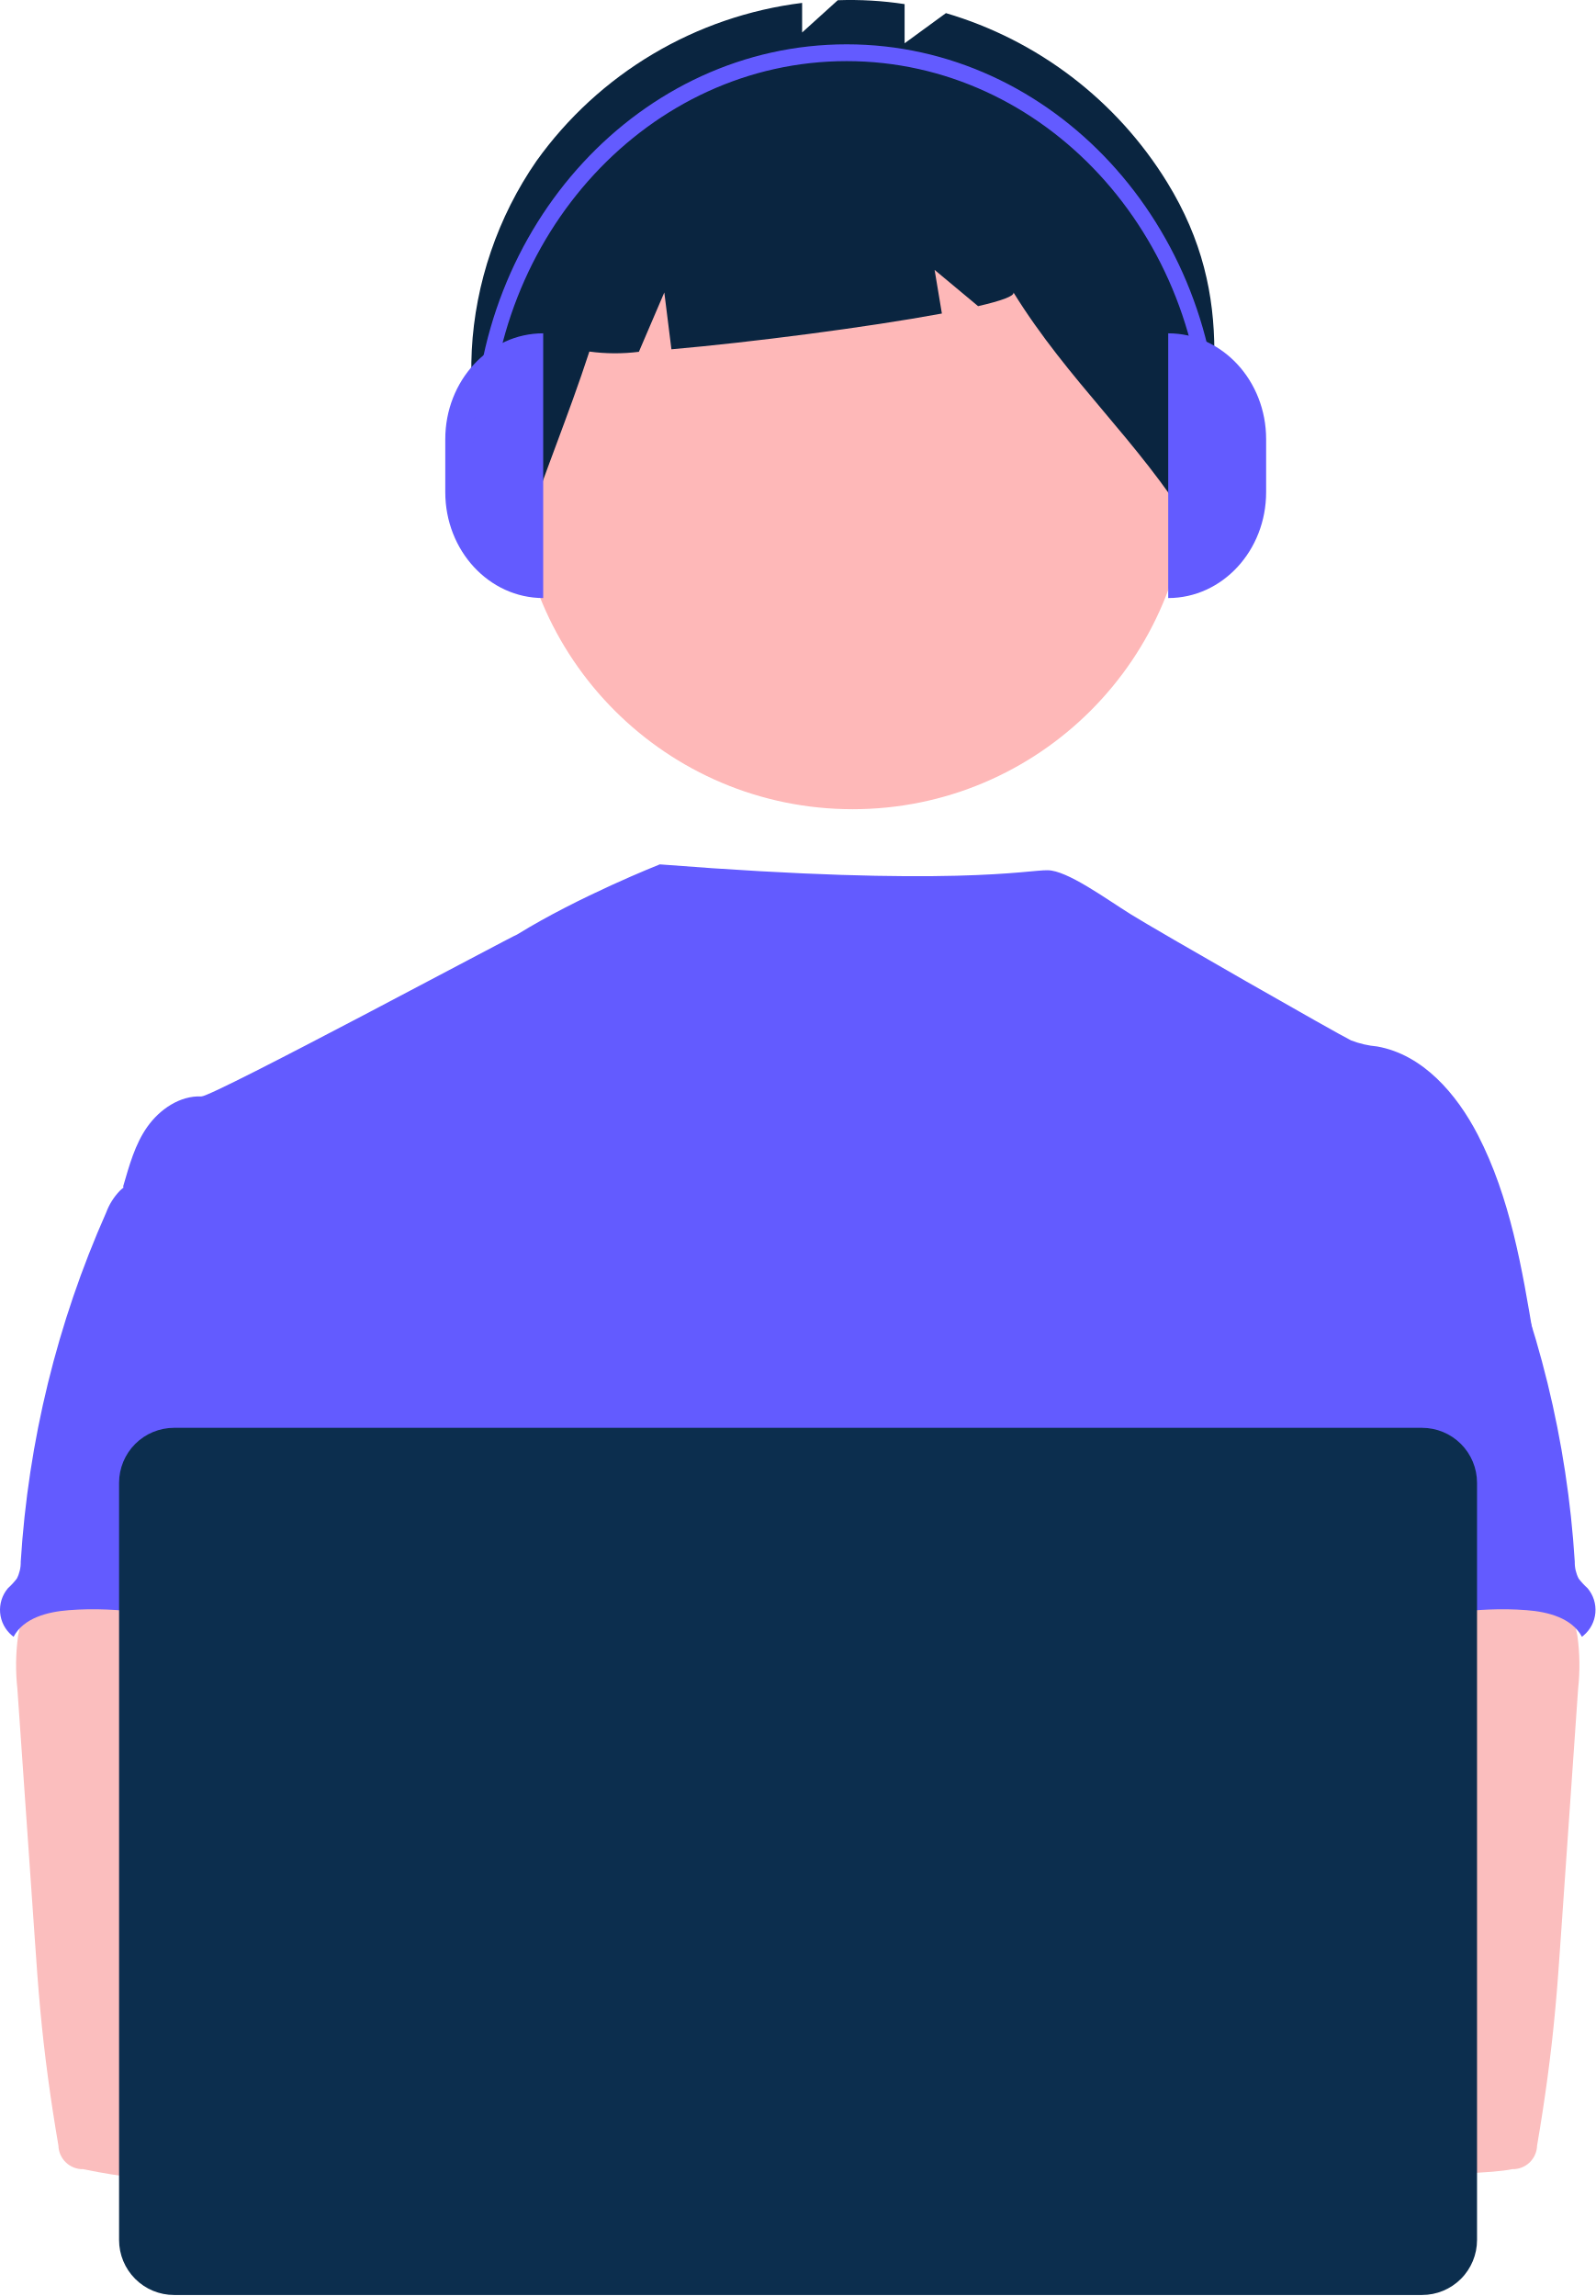
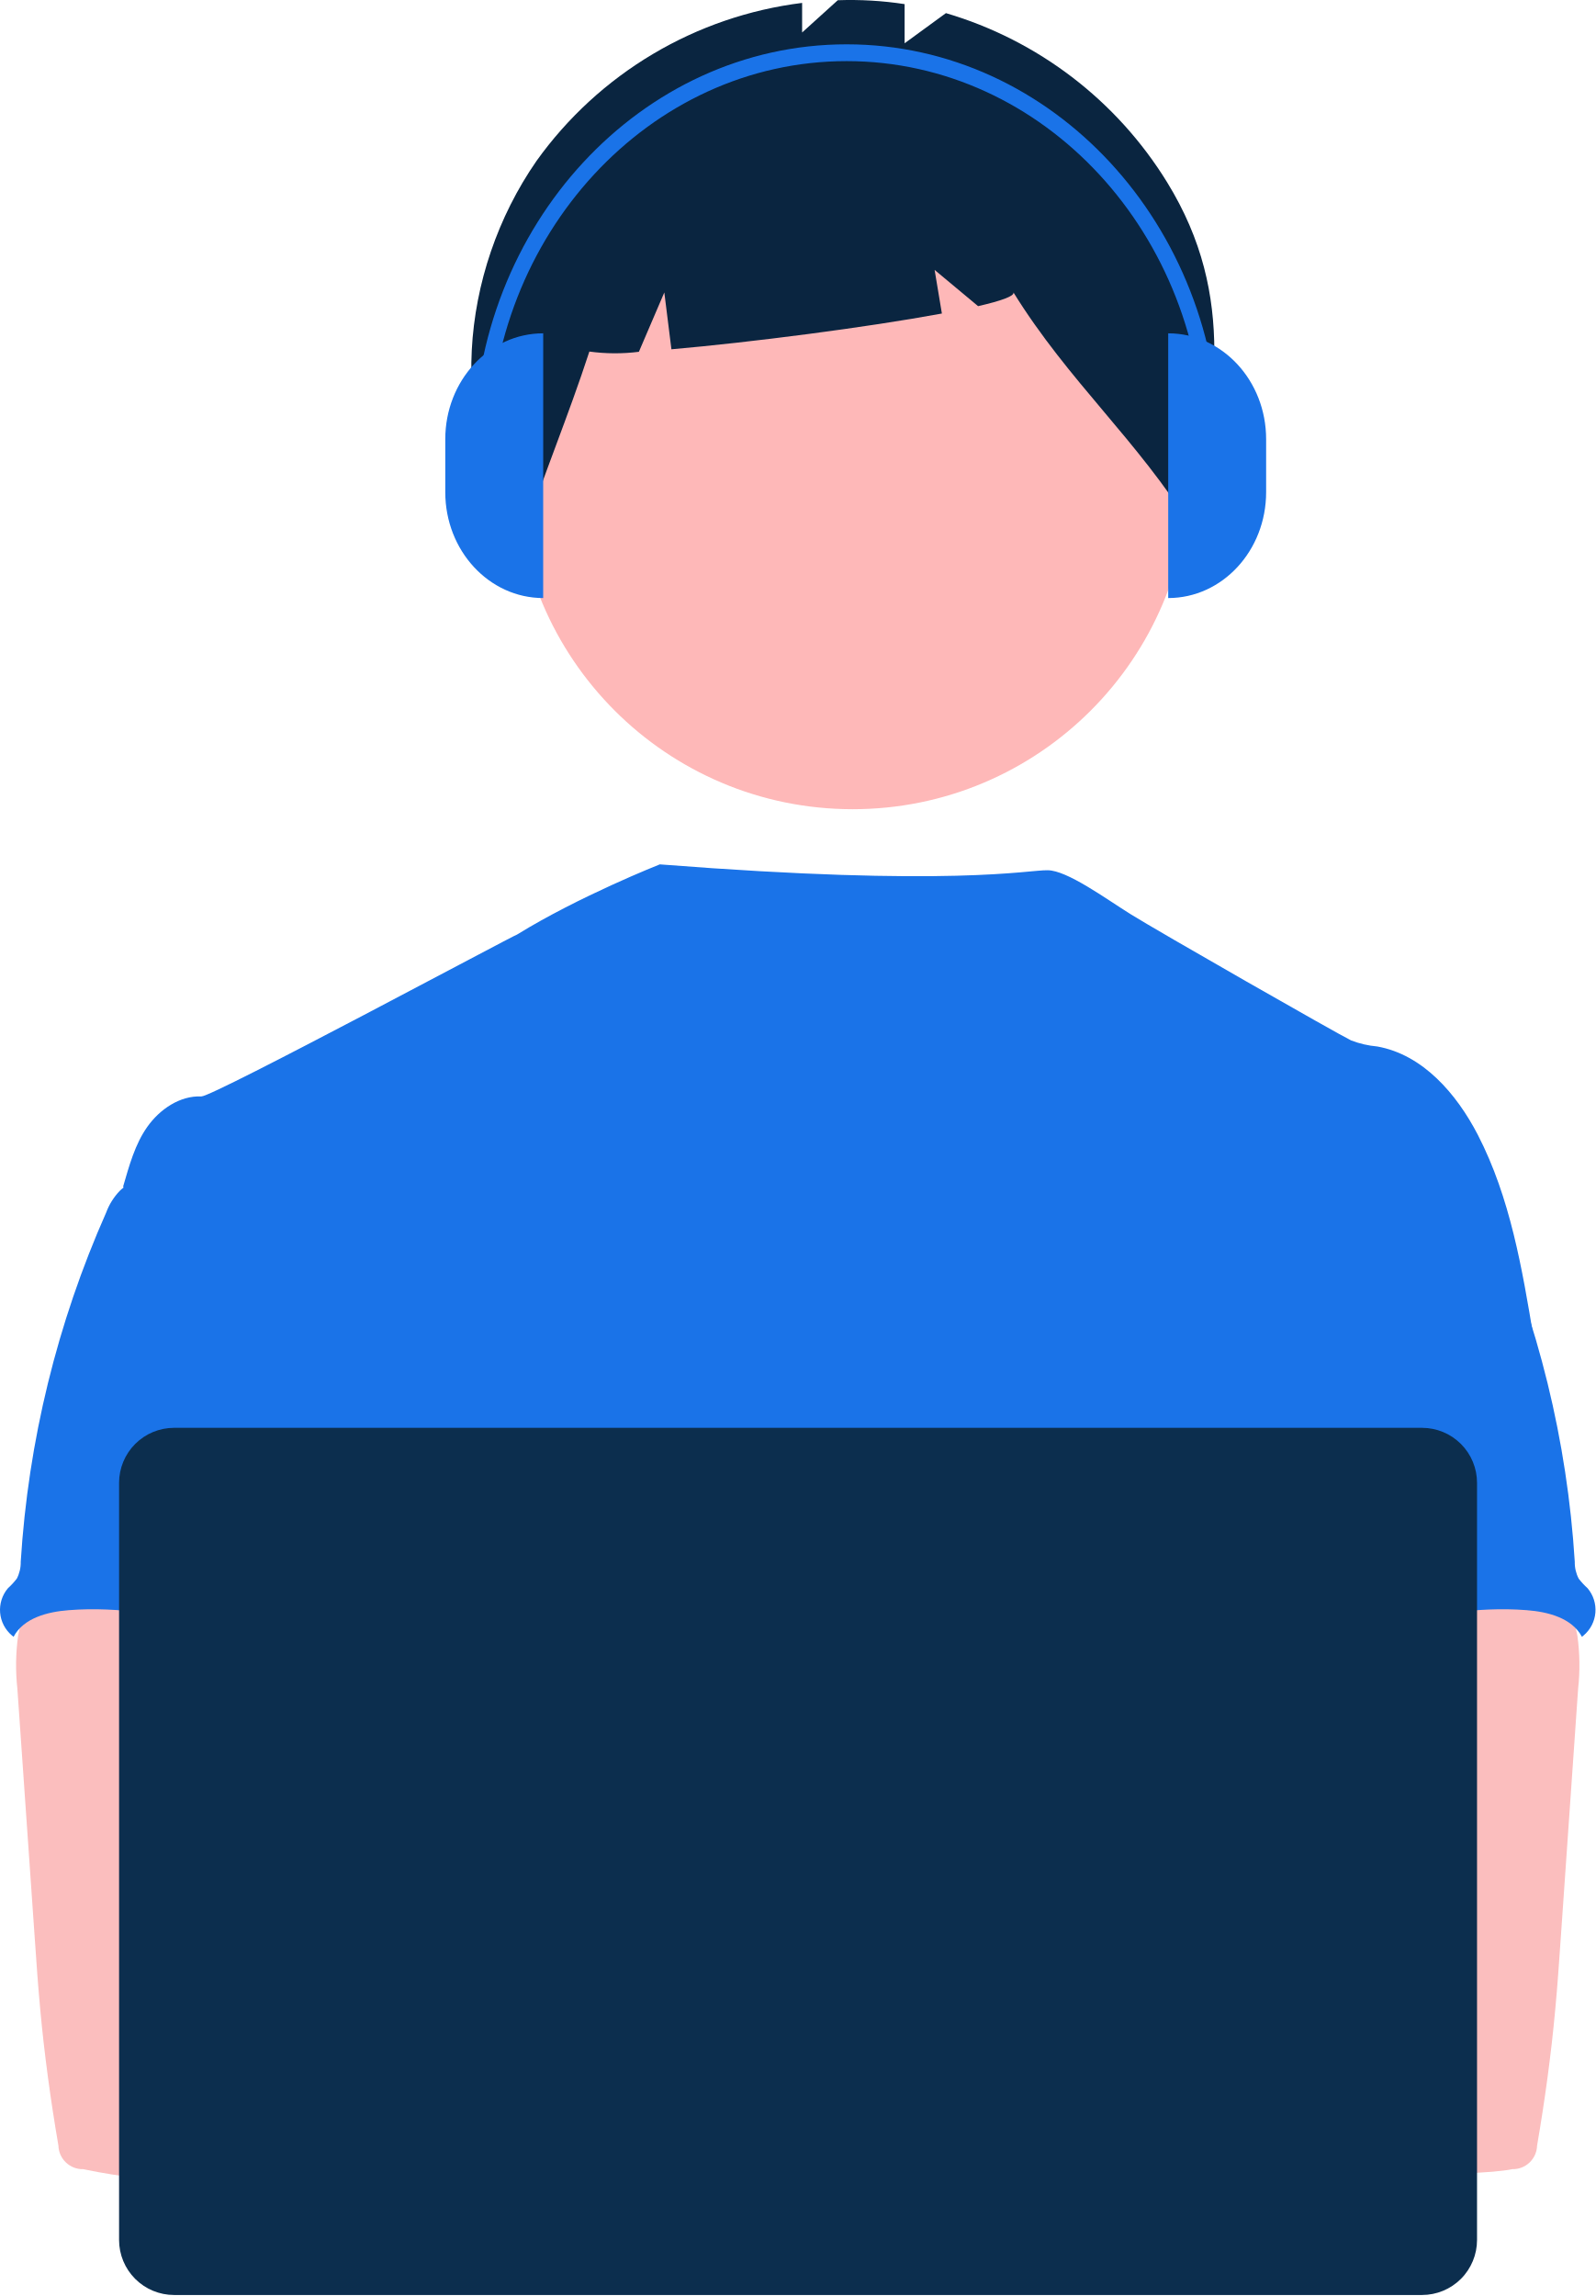
<svg xmlns="http://www.w3.org/2000/svg" width="335" height="482" viewBox="0 0 335 482" fill="none">
  <path d="M179.028 169.877C218.056 169.877 249.694 138.238 249.694 99.211C249.694 60.183 218.056 28.545 179.028 28.545C140 28.545 108.362 60.183 108.362 99.211C108.362 138.238 140 169.877 179.028 169.877Z" fill="#FEB8B8" />
  <path d="M245.031 38.246C234.465 21.09 217.928 8.448 198.601 2.754L189.925 9.085V0.865C185.284 0.154 180.586 -0.119 175.893 0.047L168.408 6.82V0.61C157.327 1.987 146.65 5.645 137.053 11.354C127.455 17.063 119.145 24.698 112.645 33.779C96.391 57.211 93.647 89.811 109.634 113.431C114.022 99.944 119.349 87.289 123.739 73.803C127.188 74.273 130.684 74.29 134.137 73.853L139.476 61.395L140.968 73.326C157.518 71.885 182.064 68.719 197.753 65.818L196.227 56.665L205.355 64.271C210.161 63.165 213.015 62.16 212.78 61.394C224.448 80.205 238.728 92.219 250.395 111.03C254.827 84.506 259.928 62.451 245.031 38.246Z" fill="#0A2540" />
-   <path d="M322.01 280.93C319.58 266.311 317.074 251.411 310.279 238.241C305.814 229.615 298.725 221.395 289.17 219.689C287.287 219.521 285.438 219.093 283.673 218.417C280.873 217.068 243.248 195.589 237.268 191.848C232.133 188.637 224.028 182.69 219.941 182.69C215.829 182.6 200.063 186.269 138.527 181.459C138.527 181.459 121.622 188.122 108.541 196.202C108.343 196.071 44.672 230.262 42.28 230.172C37.75 229.982 33.54 232.882 30.943 236.535C28.346 240.187 27.128 244.709 25.853 249.08C39.76 280.05 52.484 311.06 66.392 342.03C67.043 343.196 67.389 344.509 67.398 345.844C67.118 347.231 66.527 348.535 65.668 349.659C58.847 360.615 59.064 374.395 59.809 387.272C60.555 400.149 61.477 413.75 55.722 425.292C54.157 428.461 52.121 431.361 50.633 434.53C47.146 441.707 45.886 464.661 47.923 472.372L303.043 479.68C297.558 464.602 322.01 280.93 322.01 280.93Z" fill="#635BFF" />
+   <path d="M322.01 280.93C319.58 266.311 317.074 251.411 310.279 238.241C305.814 229.615 298.725 221.395 289.17 219.689C287.287 219.521 285.438 219.093 283.673 218.417C280.873 217.068 243.248 195.589 237.268 191.848C232.133 188.637 224.028 182.69 219.941 182.69C215.829 182.6 200.063 186.269 138.527 181.459C138.527 181.459 121.622 188.122 108.541 196.202C108.343 196.071 44.672 230.262 42.28 230.172C37.75 229.982 33.54 232.882 30.943 236.535C28.346 240.187 27.128 244.709 25.853 249.08C39.76 280.05 52.484 311.06 66.392 342.03C67.043 343.196 67.389 344.509 67.398 345.844C67.118 347.231 66.527 348.535 65.668 349.659C58.847 360.615 59.064 374.395 59.809 387.272C60.555 400.149 61.477 413.75 55.722 425.292C54.157 428.461 52.121 431.361 50.633 434.53C47.146 441.707 45.886 464.661 47.923 472.372L303.043 479.68C297.558 464.602 322.01 280.93 322.01 280.93Z" fill="#1A73E8" />
  <path d="M3.801 343.403C3.292 347.085 3.24 350.817 3.648 354.512L7.305 407.024C7.648 411.974 7.986 416.911 8.45 421.848C9.328 431.429 10.638 440.934 12.265 450.426C12.302 451.773 12.871 453.051 13.85 453.979C14.827 454.907 16.134 455.409 17.481 455.375C33.577 458.781 50.207 458.645 66.635 457.717C91.701 456.318 155.832 453.671 159.75 448.581C163.668 443.491 161.385 435.259 156.276 431.143C151.168 427.028 66.538 416.994 66.538 416.994C67.365 410.441 69.859 404.27 72.225 398.048C76.476 387.013 80.446 375.616 80.522 363.795C80.599 351.974 76.145 339.545 66.461 332.773C58.496 327.213 48.24 326.182 38.533 326.411C31.471 326.614 19.269 324.922 12.818 327.683C7.713 329.931 4.754 338.405 3.801 343.403Z" fill="#FBBEBE" />
-   <path d="M25.117 250.023C23.878 251.321 22.917 252.858 22.293 254.541C12.008 277.72 5.933 302.546 4.353 327.856C4.38 329.09 4.096 330.312 3.526 331.406C2.963 332.135 2.337 332.812 1.655 333.429C1.06 334.134 0.61 334.95 0.331 335.829C0.051 336.708 -0.053 337.633 0.025 338.552C0.103 339.472 0.361 340.366 0.785 341.186C1.209 342.005 1.79 342.733 2.495 343.328C2.611 343.425 2.729 343.519 2.851 343.609C4.951 339.658 9.976 338.366 14.443 338.023C35.832 336.331 56.725 346.282 78.178 345.531C76.664 340.301 74.487 335.275 73.253 329.983C67.794 306.481 81.409 280.893 73.062 258.257C71.395 253.727 68.609 249.274 64.219 247.289C62.402 246.556 60.5 246.052 58.557 245.79C53.136 244.811 42.346 240.624 37.105 242.304C35.17 242.928 34.407 244.747 32.804 245.846C30.368 247.402 27.136 247.974 25.117 250.023Z" fill="#635BFF" />
+   <path d="M25.117 250.023C23.878 251.321 22.917 252.858 22.293 254.541C12.008 277.72 5.933 302.546 4.353 327.856C4.38 329.09 4.096 330.312 3.526 331.406C2.963 332.135 2.337 332.812 1.655 333.429C1.06 334.134 0.61 334.95 0.331 335.829C0.051 336.708 -0.053 337.633 0.025 338.552C0.103 339.472 0.361 340.366 0.785 341.186C1.209 342.005 1.79 342.733 2.495 343.328C2.611 343.425 2.729 343.519 2.851 343.609C4.951 339.658 9.976 338.366 14.443 338.023C35.832 336.331 56.725 346.282 78.178 345.531C76.664 340.301 74.487 335.275 73.253 329.983C67.794 306.481 81.409 280.893 73.062 258.257C71.395 253.727 68.609 249.274 64.219 247.289C62.402 246.556 60.5 246.052 58.557 245.79C53.136 244.811 42.346 240.624 37.105 242.304C35.17 242.928 34.407 244.747 32.804 245.846C30.368 247.402 27.136 247.974 25.117 250.023Z" fill="#1A73E8" />
  <path d="M322.163 327.683C315.712 324.922 303.51 326.614 296.447 326.411C286.741 326.182 276.485 327.213 268.519 332.773C258.836 339.545 254.382 351.974 254.459 363.795C254.535 375.616 258.505 387.013 262.755 398.048C265.122 404.27 267.616 410.441 268.443 416.994C268.443 416.994 183.813 427.028 178.704 431.143C173.596 435.259 171.312 443.491 175.23 448.581C179.148 453.671 301.404 458.781 317.5 455.375C318.847 455.409 320.153 454.907 321.131 453.979C322.109 453.051 322.679 451.773 322.716 450.426C324.343 440.934 325.653 431.429 326.531 421.848C326.995 416.911 327.333 411.974 327.676 407.024L331.333 354.512C331.74 350.817 331.689 347.085 331.18 343.403C330.227 338.405 327.268 329.931 322.163 327.683Z" fill="#FBBEBE" />
-   <path d="M302.177 245.846C300.574 244.747 299.811 242.928 297.876 242.304C292.635 240.624 281.844 244.811 276.424 245.79C274.481 246.052 272.579 246.556 270.762 247.289C266.372 249.274 263.586 253.727 261.919 258.257C253.572 280.893 267.187 306.481 261.728 329.983C260.494 335.275 258.317 340.301 256.803 345.531C278.256 346.282 299.149 336.331 320.538 338.023C325.005 338.366 330.03 339.658 332.13 343.609C332.251 343.519 332.37 343.425 332.486 343.328C333.191 342.733 333.772 342.005 334.196 341.186C334.619 340.366 334.878 339.472 334.956 338.552C335.034 337.633 334.93 336.708 334.65 335.829C334.371 334.95 333.921 334.134 333.326 333.429C332.644 332.812 332.018 332.135 331.455 331.406C330.885 330.312 330.601 329.09 330.628 327.856C329.048 302.546 322.973 277.72 312.688 254.54C312.064 252.858 311.103 251.321 309.864 250.023C307.845 247.974 304.613 247.402 302.177 245.846Z" fill="#635BFF" />
+   <path d="M302.177 245.846C300.574 244.747 299.811 242.928 297.876 242.304C292.635 240.624 281.844 244.811 276.424 245.79C274.481 246.052 272.579 246.556 270.762 247.289C266.372 249.274 263.586 253.727 261.919 258.257C253.572 280.893 267.187 306.481 261.728 329.983C260.494 335.275 258.317 340.301 256.803 345.531C278.256 346.282 299.149 336.331 320.538 338.023C325.005 338.366 330.03 339.658 332.13 343.609C332.251 343.519 332.37 343.425 332.486 343.328C333.191 342.733 333.772 342.005 334.196 341.186C334.619 340.366 334.878 339.472 334.956 338.552C335.034 337.633 334.93 336.708 334.65 335.829C334.371 334.95 333.921 334.134 333.326 333.429C332.644 332.812 332.018 332.135 331.455 331.406C330.885 330.312 330.601 329.09 330.628 327.856C329.048 302.546 322.973 277.72 312.688 254.54C312.064 252.858 311.103 251.321 309.864 250.023C307.845 247.974 304.613 247.402 302.177 245.846Z" fill="#1A73E8" />
  <path d="M149.099 457.883C159.632 457.883 168.172 449.344 168.172 438.81C168.172 428.277 159.632 419.737 149.099 419.737C138.565 419.737 130.026 428.277 130.026 438.81C130.026 449.344 138.565 457.883 149.099 457.883Z" fill="#FBBEBE" />
  <path d="M191.332 457.883C201.865 457.883 210.404 449.344 210.404 438.81C210.404 428.277 201.865 419.737 191.332 419.737C180.798 419.737 172.259 428.277 172.259 438.81C172.259 449.344 180.798 457.883 191.332 457.883Z" fill="#FBBEBE" />
  <path d="M298.57 481.788H36.539C33.48 481.785 30.547 480.568 28.384 478.405C26.221 476.242 25.004 473.309 25 470.25V311.283C25.004 308.224 26.221 305.291 28.384 303.128C30.547 300.964 33.48 299.748 36.539 299.744H298.57C301.629 299.748 304.562 300.964 306.726 303.128C308.889 305.291 310.106 308.224 310.109 311.283V470.25C310.106 473.309 308.889 476.242 306.726 478.405C304.562 480.568 301.629 481.785 298.57 481.788Z" fill="#0C2E4E" />
-   <path d="M114.046 125.549C102.691 125.549 93.487 115.597 93.487 103.32V92.205C93.487 79.928 102.691 69.975 114.046 69.975V125.549H114.046Z" fill="#635BFF" />
-   <path d="M245.27 69.976C256.624 69.976 265.829 79.928 265.829 92.205V103.32C265.829 115.597 256.624 125.549 245.27 125.549V69.976Z" fill="#635BFF" />
-   <path d="M256.043 93.952H252.781C252.781 49.222 219.125 12.831 177.755 12.831C136.386 12.831 102.729 49.222 102.729 93.952H99.467C99.467 47.277 134.587 9.304 177.755 9.304C220.923 9.304 256.043 47.277 256.043 93.952Z" fill="#635BFF" />
+   <path d="M114.046 125.549C102.691 125.549 93.487 115.597 93.487 103.32V92.205C93.487 79.928 102.691 69.975 114.046 69.975V125.549H114.046Z" fill="#1A73E8" />
+   <path d="M245.27 69.976C256.624 69.976 265.829 79.928 265.829 92.205V103.32C265.829 115.597 256.624 125.549 245.27 125.549V69.976Z" fill="#1A73E8" />
+   <path d="M256.043 93.952H252.781C252.781 49.222 219.125 12.831 177.755 12.831C136.386 12.831 102.729 49.222 102.729 93.952H99.467C99.467 47.277 134.587 9.304 177.755 9.304C220.923 9.304 256.043 47.277 256.043 93.952Z" fill="#1A73E8" />
</svg>
